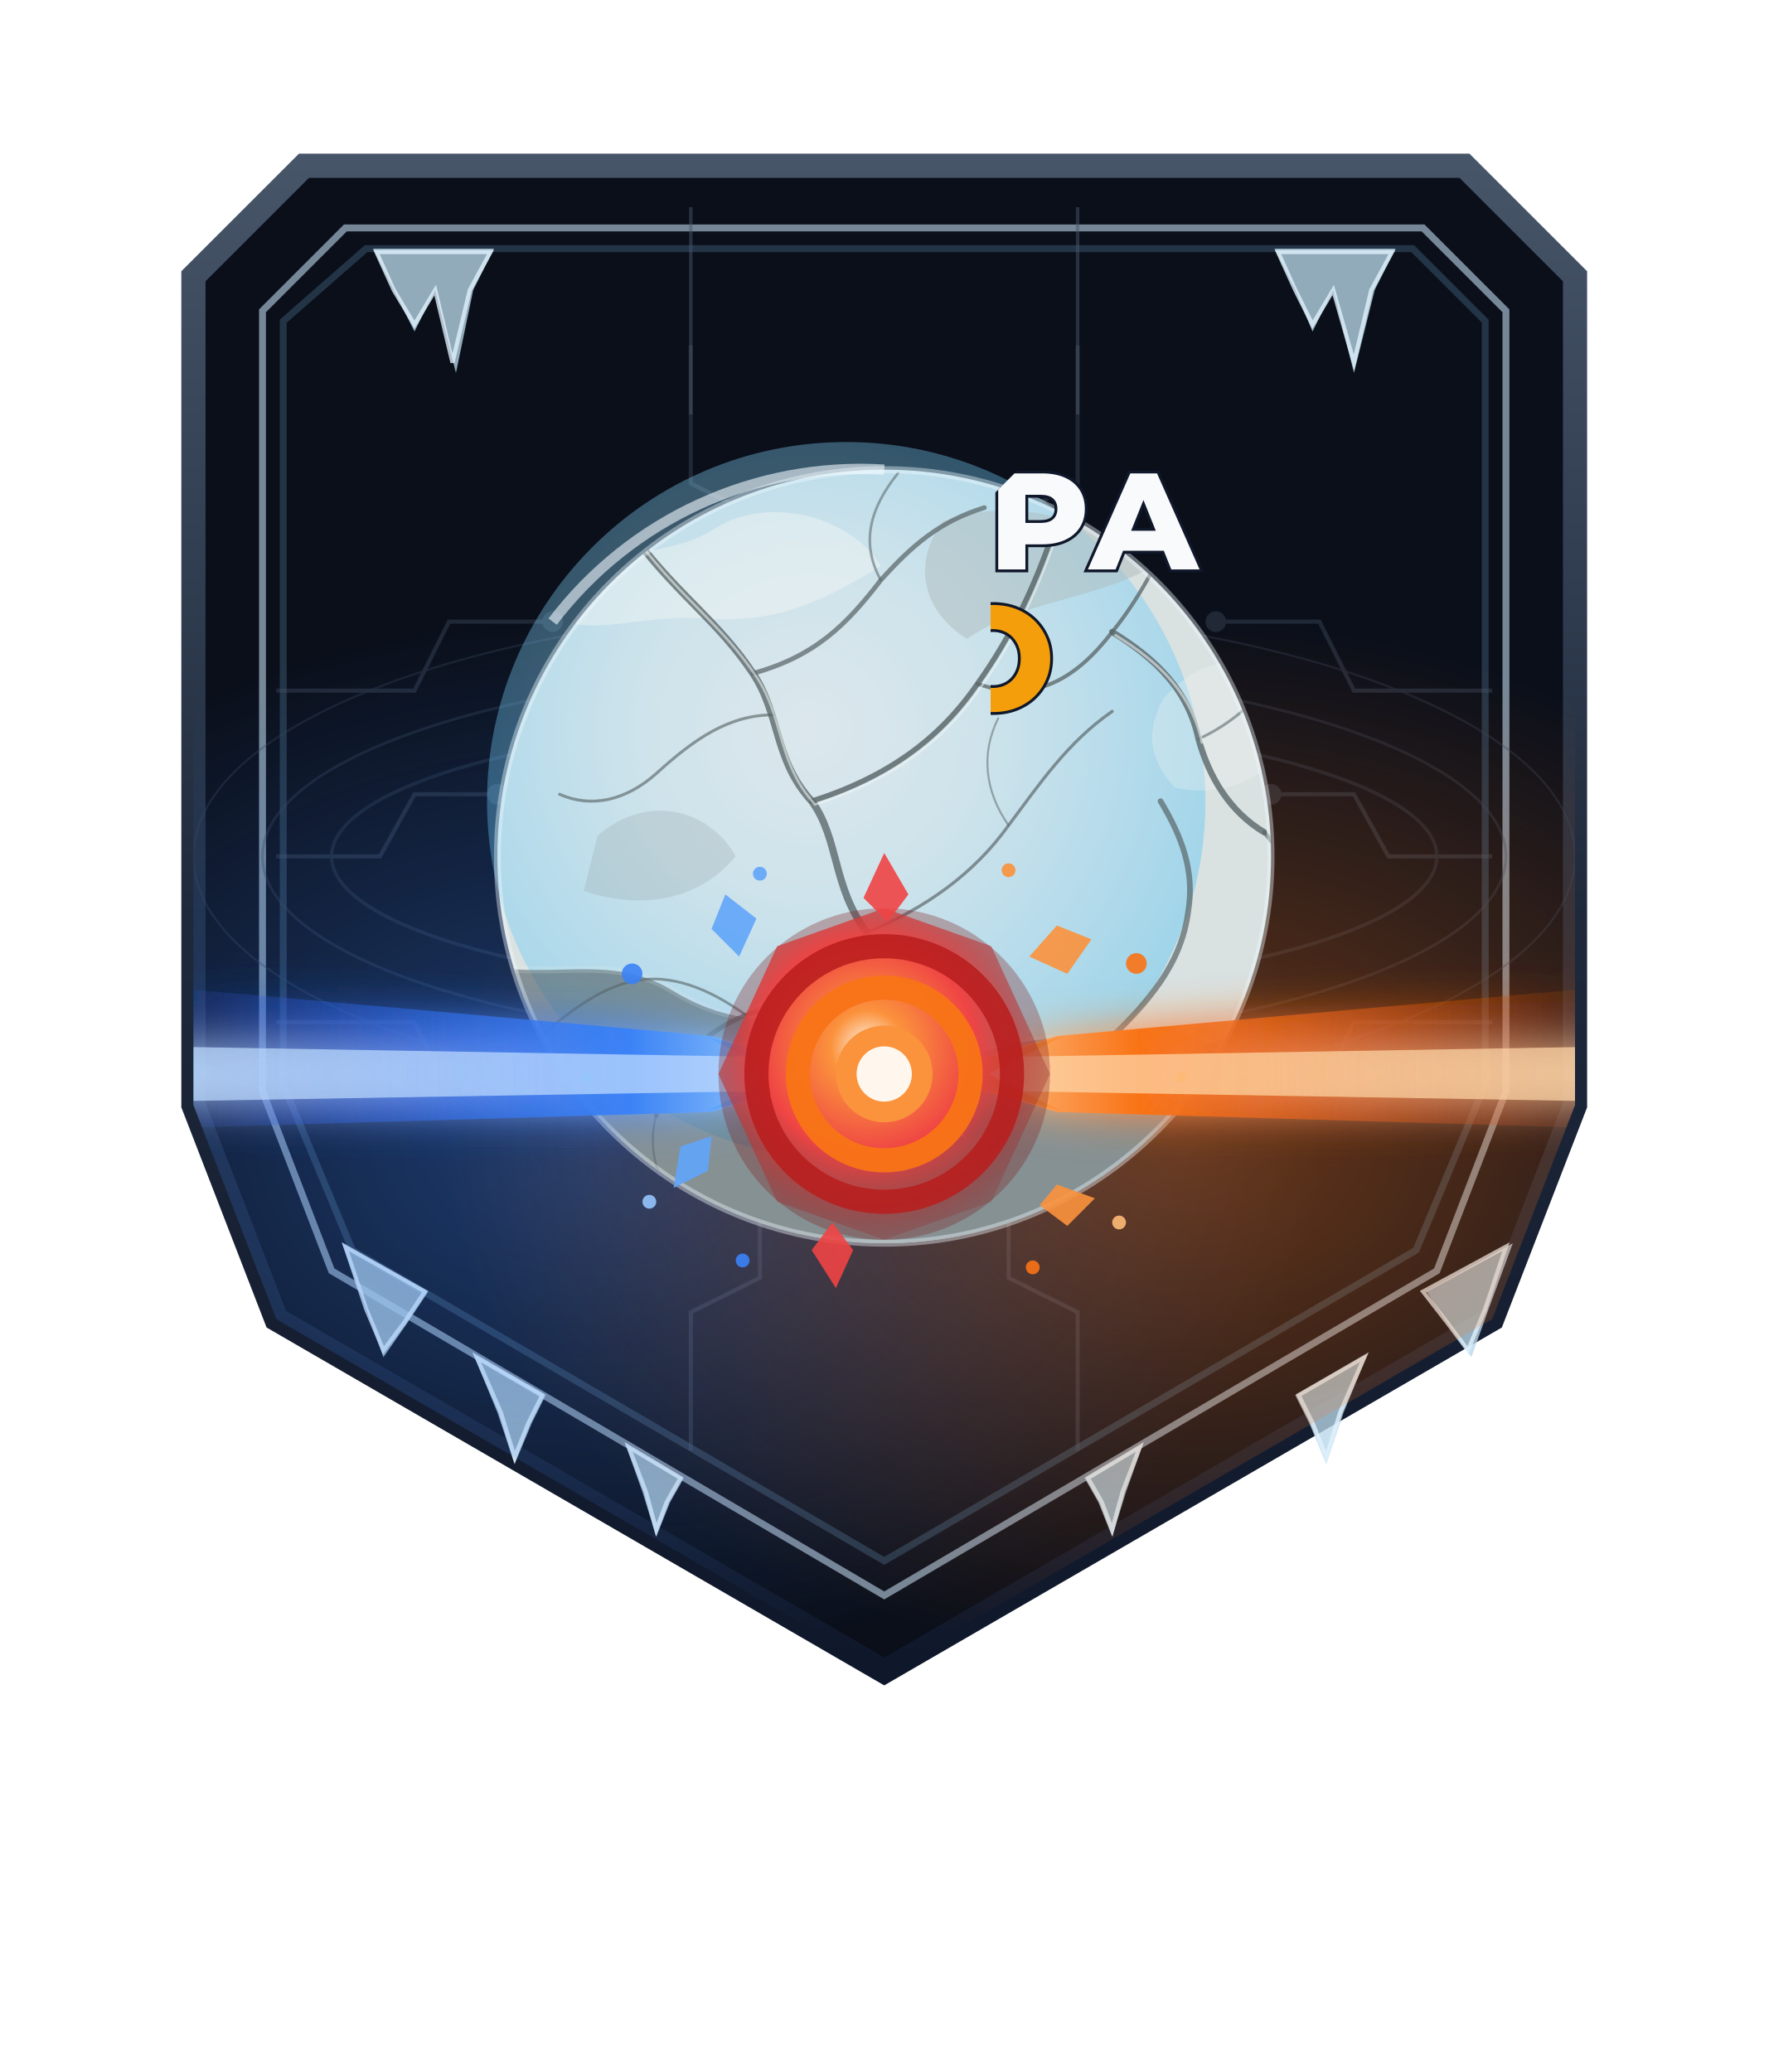
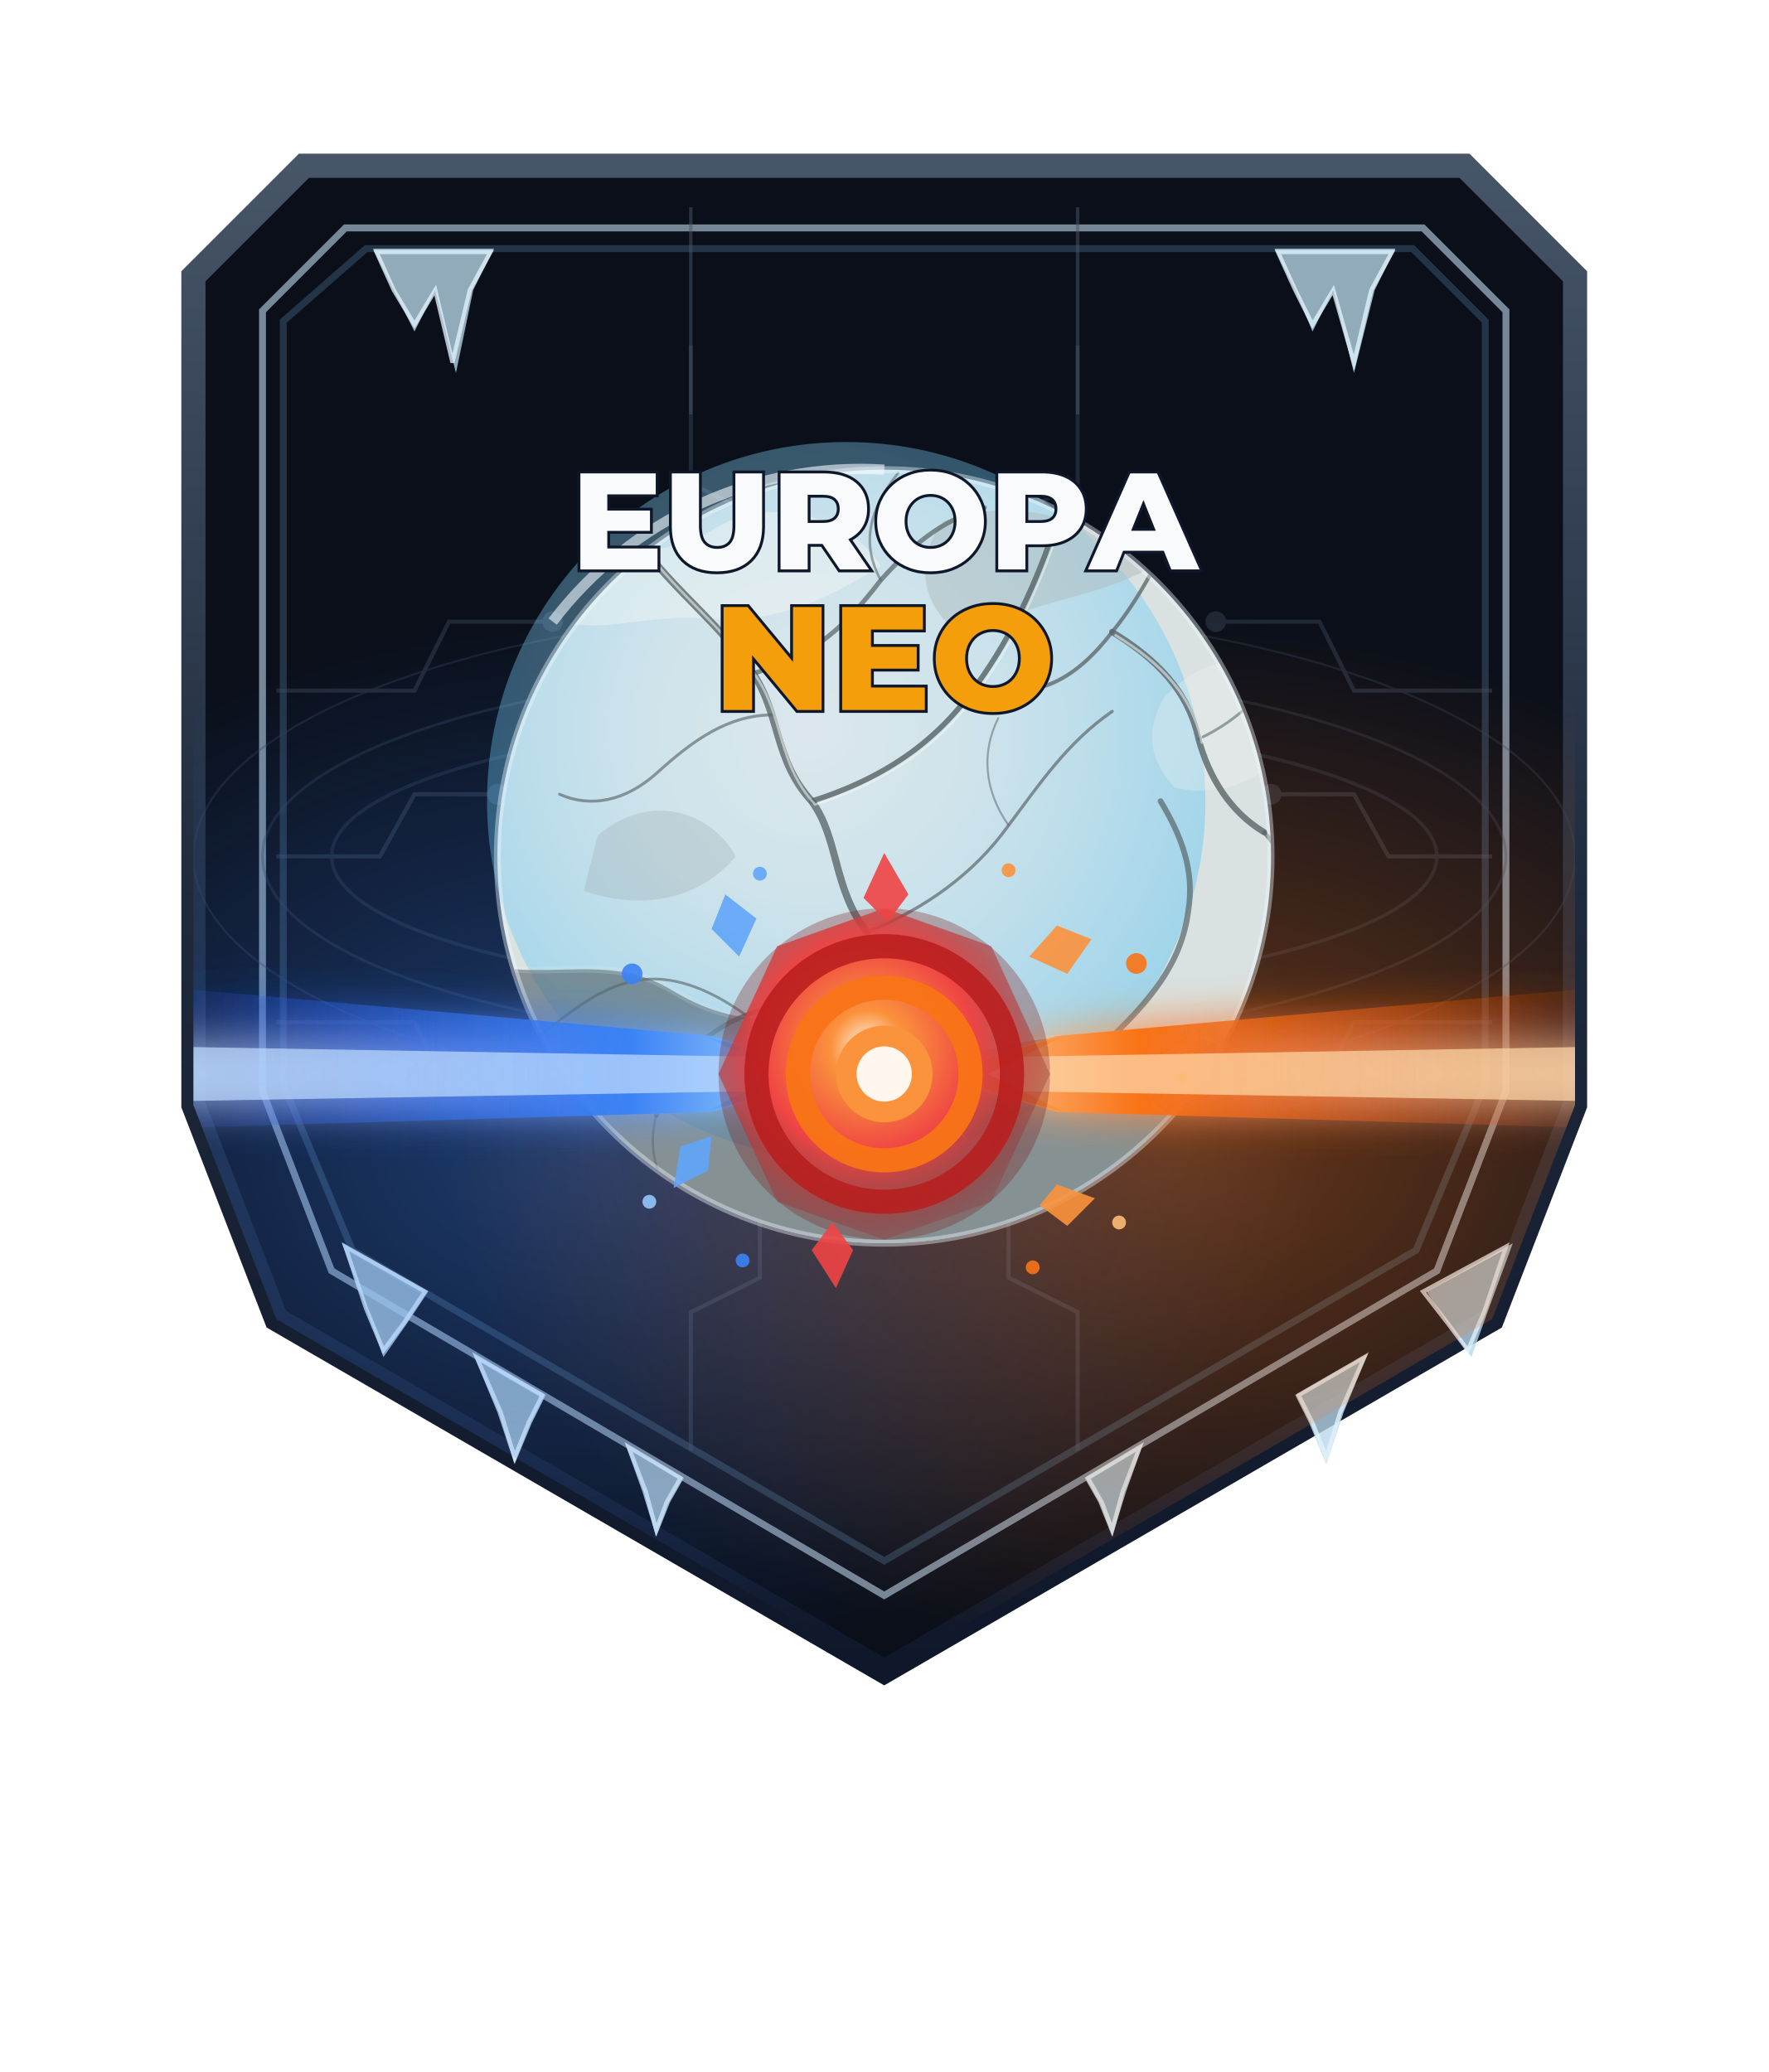
<svg xmlns="http://www.w3.org/2000/svg" viewBox="0 0 512 600" role="img" aria-labelledby="title description" version="1.1">
  <defs>
    <clipPath id="vertical-shield">
      <path d="M88 48 H424 L456 80 V320 L432 382 L256 484 L80 382 L56 320 V80 Z" />
    </clipPath>
    <clipPath id="vertical-moon">
      <circle cx="256" cy="248" r="112" />
    </clipPath>
    <linearGradient x1="0" y1="0" x2="1" y2="0" id="vertical-blue-beam">
      <stop offset="0%" stop-color="#1d4ed8" stop-opacity="0" />
      <stop offset="70%" stop-color="#3b82f6" />
      <stop offset="100%" stop-color="#bae6fd" />
    </linearGradient>
    <linearGradient x1="1" y1="0" x2="0" y2="0" id="vertical-orange-beam">
      <stop offset="0%" stop-color="#c2410c" stop-opacity="0" />
      <stop offset="70%" stop-color="#f97316" />
      <stop offset="100%" stop-color="#fed7aa" />
    </linearGradient>
    <radialGradient cx="45%" cy="42%" r="62%" id="vertical-collision-core">
      <stop offset="0%" stop-color="#fff7ed" />
      <stop offset="18%" stop-color="#fb923c" />
      <stop offset="52%" stop-color="#ef4444" />
      <stop offset="100%" stop-color="#7f1d1d" stop-opacity="0.1" />
    </radialGradient>
    <radialGradient cx="0.3" cy="0.5" r="0.5" id="vertical-blue-glow">
      <stop offset="0%" stop-color="#3b82f6" stop-opacity="0.4" />
      <stop offset="100%" stop-color="#3b82f6" stop-opacity="0" />
    </radialGradient>
    <radialGradient cx="0.7" cy="0.5" r="0.5" id="vertical-orange-glow">
      <stop offset="0%" stop-color="#f97316" stop-opacity="0.4" />
      <stop offset="100%" stop-color="#f97316" stop-opacity="0" />
    </radialGradient>
    <radialGradient cx="0.45" cy="0.4" r="0.6" id="vertical-moon-surface">
      <stop offset="0%" stop-color="#e0f2fe" />
      <stop offset="40%" stop-color="#bae6fd" />
      <stop offset="70%" stop-color="#7dd3fc" />
      <stop offset="100%" stop-color="#38bdf8" />
    </radialGradient>
    <linearGradient x1="0" y1="0" x2="0" y2="1" id="vertical-shield-border">
      <stop offset="0%" stop-color="#475569" />
      <stop offset="50%" stop-color="#1e293b" />
      <stop offset="100%" stop-color="#0f172a" />
    </linearGradient>
    <filter x="-20%" y="-20%" width="140%" height="140%" id="vertical-crack-glow">
      <feGaussianBlur in="SourceGraphic" stdDeviation="2" result="blur" />
      <feMerge>
        <feMergeNode in="blur" />
        <feMergeNode in="SourceGraphic" />
      </feMerge>
    </filter>
    <filter x="-0.033" y="-0.343" width="1.066" height="1.686" id="vertical-beam-glow">
      <feGaussianBlur in="SourceGraphic" stdDeviation="6" result="blur" />
      <feMerge>
        <feMergeNode in="blur" />
        <feMergeNode in="SourceGraphic" />
      </feMerge>
    </filter>
    <filter x="-5%" y="-20%" width="110%" height="140%" id="vertical-text-glow">
      <feGaussianBlur in="SourceGraphic" stdDeviation="1.5" result="blur" />
      <feMerge>
        <feMergeNode in="blur" />
        <feMergeNode in="SourceGraphic" />
      </feMerge>
    </filter>
  </defs>
  <g transform="translate(0, 0)">
    <path d="M88 48 H424 L456 80 V320 L432 382 L256 484 L80 382 L56 320 V80 Z" fill="#0a0f1a" stroke="none" />
    <path d="M88 48 H424 L456 80 V320 L432 382 L256 484 L80 382 L56 320 V80 Z" fill="none" stroke="url(#vertical-shield-border)" stroke-width="7" stroke-linejoin="miter" />
    <path d="M100 66 H412 L436 90 V316 L416 368 L256 462 L96 368 L76 316 V90 Z" fill="none" stroke="#9fb5c8" stroke-width="2" opacity="0.72" stroke-linejoin="miter" />
    <path d="M106 72 H409 L430 93 V314 L410 362 L256 452 L102 362 L82 314 V93 Z" fill="none" stroke="#26384a" stroke-width="2" opacity="0.9" stroke-linejoin="miter" />
    <g fill="#b9d7e8" opacity="0.78">
      <path d="M108 72 H143 L137 84 L132 108 L126 84 L120 96 L114 84 Z" />
      <path d="M369 72 H404 L398 84 L392 108 L386 84 L380 96 L375 84 Z" />
      <path d="M99 360 L124 374 L118 383 L111 393 L106 379 Z" />
      <path d="M137 392 L158 404 L154 412 L149 424 L144 409 Z" />
      <path d="M181 418 L198 428 L194 435 L190 445 L186 432 Z" />
      <path d="M413 374 L438 360 L431 379 L426 393 L419 383 Z" />
      <path d="M375 404 L396 392 L389 409 L384 424 L379 412 Z" />
      <path d="M314 428 L331 418 L326 432 L322 445 L318 435 Z" />
    </g>
    <g fill="none" stroke="#e0f2fe" stroke-width="1.2" opacity="0.78" stroke-linejoin="miter">
      <path d="M109 73 H142 L136 84 L131 105 L126 84 L120 94 L114 84 Z" />
      <path d="M370 73 H403 L397 84 L392 105 L386 84 L380 94 L375 84 Z" />
      <path d="M100 361 L123 374 L117 383 L111 391 L106 379 Z" />
      <path d="M138 393 L157 404 L153 412 L149 422 L145 409 Z" />
      <path d="M182 419 L197 428 L193 435 L190 443 L187 432 Z" />
      <path d="M412 374 L436 361 L430 379 L425 391 L419 383 Z" />
      <path d="M376 404 L395 393 L388 409 L384 422 L380 412 Z" />
      <path d="M315 428 L330 419 L325 432 L322 443 L319 435 Z" />
    </g>
    <g clip-path="url(#vertical-shield)" opacity="0.35">
      <ellipse cx="256" cy="248" rx="160" ry="40" fill="none" stroke="#334155" stroke-width="1" />
      <ellipse cx="256" cy="248" rx="180" ry="55" fill="none" stroke="#334155" stroke-width="0.8" />
      <ellipse cx="256" cy="248" rx="200" ry="72" fill="none" stroke="#334155" stroke-width="0.6" />
      <g stroke="#475569" stroke-width="1.2" fill="none">
        <path d="M80 200 L120 200 L130 180 L160 180" />
        <path d="M80 248 L110 248 L120 230 L144 230" />
        <path d="M80 296 L120 296 L130 316 L160 316" />
        <path d="M432 200 L392 200 L382 180 L352 180" />
        <path d="M432 248 L402 248 L392 230 L368 230" />
        <path d="M432 296 L392 296 L382 316 L352 316" />
        <path d="M200 100 L200 140 L220 150 L220 170" />
        <path d="M312 100 L312 140 L292 150 L292 170" />
        <path d="M200 420 L200 380 L220 370 L220 350" />
        <path d="M312 420 L312 380 L292 370 L292 350" />
      </g>
      <g fill="#475569">
        <circle cx="160" cy="180" r="3" />
        <circle cx="144" cy="230" r="3" />
        <circle cx="160" cy="316" r="3" />
        <circle cx="352" cy="180" r="3" />
        <circle cx="368" cy="230" r="3" />
        <circle cx="352" cy="316" r="3" />
        <circle cx="220" cy="170" r="3" />
        <circle cx="292" cy="170" r="3" />
        <circle cx="220" cy="350" r="3" />
        <circle cx="292" cy="350" r="3" />
      </g>
    </g>
    <g clip-path="url(#vertical-shield)">
      <rect x="44" y="180" width="424" height="300" fill="url(#vertical-blue-glow)" />
      <rect x="44" y="180" width="424" height="300" fill="url(#vertical-orange-glow)" />
    </g>
    <g clip-path="url(#vertical-shield)">
      <circle cx="256" cy="248" r="112" fill="#d9e1e1" />
      <circle cx="245" cy="232" r="104" fill="url(#vertical-moon-surface)" opacity="0.36" />
      <g clip-path="url(#vertical-moon)">
        <path d="M128 276 C155 287 174 274 195 287 C218 301 233 291 253 302 C276 315 297 294 319 303 C344 313 366 294 384 282 L392 380 L120 380 Z" fill="#526064" opacity="0.62" />
        <path d="M128 276 C155 287 174 274 195 287 C218 301 233 291 253 302 C276 315 297 294 319 303 C344 313 366 294 384 282" fill="none" stroke="#eef3f1" stroke-width="2" opacity="0.16" />
        <path d="M151 174 C170 157 192 163 207 153 C223 143 247 150 255 164 C238 174 225 181 202 179 C181 178 168 187 151 174 Z" fill="#f5f8f5" opacity="0.42" />
        <path d="M273 151 C294 143 320 151 332 165 C315 174 296 174 280 185 C267 177 264 163 273 151 Z" fill="#aebbbb" opacity="0.48" />
        <path d="M337 202 C354 184 370 192 380 210 C369 223 357 232 340 228 C332 219 332 211 337 202 Z" fill="#f1f5f2" opacity="0.3" />
        <path d="M173 242 C188 229 206 235 213 248 C203 260 187 264 169 258 Z" fill="#9ca9aa" opacity="0.3" />
        <g fill="none" stroke="#596568" stroke-linecap="round" stroke-linejoin="round">
          <path d="M184 156 C197 173 208 180 218 195 C226 207 224 220 235 232 C243 243 241 257 251 270" stroke-width="2.1" opacity="0.78" />
          <path d="M218 195 C236 190 245 181 255 168 C264 158 272 151 285 147" stroke-width="1.35" opacity="0.72" />
          <path d="M224 207 C211 207 201 214 190 224 C181 232 171 234 162 230" stroke-width="0.85" opacity="0.64" />
          <path d="M235 232 C257 225 272 214 283 198 C293 184 300 169 306 151" stroke-width="1.55" opacity="0.82" />
          <path d="M255 168 C249 157 252 147 260 137" stroke-width="0.75" opacity="0.56" />
          <path d="M283 198 C300 204 312 196 322 183 C331 172 337 159 343 146" stroke-width="1.1" opacity="0.76" />
          <path d="M306 151 C317 145 327 140 332 130" stroke-width="0.72" opacity="0.55" />
          <path d="M322 183 C335 191 344 200 347 214 C350 225 356 235 366 241" stroke-width="1.8" opacity="0.8" />
          <path d="M347 214 C360 208 369 198 374 186" stroke-width="0.8" opacity="0.58" />
          <path d="M366 241 C375 251 376 264 373 277 C370 289 374 300 382 308" stroke-width="1.25" opacity="0.72" />
          <path d="M251 270 C268 263 282 253 292 239 C301 227 309 215 322 206" stroke-width="0.9" opacity="0.68" />
          <path d="M292 239 C285 229 284 218 289 208" stroke-width="0.58" opacity="0.52" />
          <path d="M251 270 C243 282 230 289 216 294 C203 299 193 310 190 323" stroke-width="1.4" opacity="0.72" />
          <path d="M216 294 C205 286 194 282 184 284 C173 286 164 294 155 301" stroke-width="0.78" opacity="0.62" />
          <path d="M190 323 C187 334 191 345 200 352" stroke-width="0.62" opacity="0.52" />
          <path d="M319 303 C333 290 342 279 344 264 C346 252 342 242 336 232" stroke-width="1.65" opacity="0.7" />
        </g>
        <g fill="none" stroke="#f4f8f6" stroke-linecap="round" opacity="0.54">
          <path d="M185 157 C198 174 209 181 219 196 C227 208 225 221 236 233" stroke-width="0.7" />
          <path d="M236 233 C258 226 273 215 284 199 C294 185 301 170 307 152" stroke-width="0.55" />
          <path d="M323 184 C336 192 345 201 348 215" stroke-width="0.8" />
        </g>
      </g>
      <circle cx="256" cy="248" r="112" fill="none" stroke="#f0f9ff" stroke-width="2" opacity="0.4" />
      <path d="M160 180 A112 112 0 0 1 256 136" fill="none" stroke="#f0f9ff" stroke-width="3" opacity="0.6" />
    </g>
    <g clip-path="url(#vertical-shield)">
      <g filter="url(#vertical-beam-glow)">
        <path d="M38 285 L38 327 L206 322 L244 311 L206 300 Z" fill="url(#vertical-blue-beam)" />
        <path d="M474 285 L474 327 L306 322 L268 311 L306 300 Z" fill="url(#vertical-orange-beam)" />
        <path d="M44 303 L218 306 L244 311 L218 316 L44 319 Z" fill="#bfdbfe" opacity="0.72" />
        <path d="M468 303 L294 306 L268 311 L294 316 L468 319 Z" fill="#fed7aa" opacity="0.72" />
      </g>
      <path d="M204 300 L244 311 L204 322 L226 311 Z" fill="#60a5fa" />
      <path d="M308 300 L268 311 L308 322 L286 311 Z" fill="#fb923c" />
      <path d="M232 292 L256 311 L232 330 L246 311 Z" fill="#93c5fd" opacity="0.8" />
      <path d="M280 292 L256 311 L280 330 L266 311 Z" fill="#fdba74" opacity="0.8" />
      <circle cx="256" cy="311" r="48" fill="#7f1d1d" opacity="0.32" />
      <path d="M256 263 L287 274 L304 311 L287 348 L256 359 L225 348 L208 311 L225 274 Z" fill="url(#vertical-collision-core)" />
      <circle cx="256" cy="311" r="37" fill="none" stroke="#b91c1c" stroke-width="7" opacity="0.85" />
      <circle cx="256" cy="311" r="25" fill="none" stroke="#f97316" stroke-width="7" opacity="0.95" />
      <circle cx="256" cy="311" r="14" fill="#fb923c" />
      <circle cx="256" cy="311" r="8" fill="#fff7ed" />
      <g opacity="0.9">
        <path d="M214 277 l-8 -8 4 -10 9 7z M205 339 l-10 5 2 -12 9 -3z" fill="#60a5fa" />
        <path d="M298 277 l8 -9 10 4 -7 10z M306 343 l11 4 -8 8 -8 -6z" fill="#fb923c" />
        <path d="M250 260 l6 -13 7 12 -6 8z M247 362 l-5 11 -7 -11 6 -8z" fill="#ef4444" />
        <circle cx="183" cy="282" r="3" fill="#3b82f6" />
        <circle cx="188" cy="348" r="2" fill="#93c5fd" />
        <circle cx="329" cy="279" r="3" fill="#f97316" />
        <circle cx="324" cy="354" r="2" fill="#fdba74" />
        <circle cx="220" cy="253" r="2" fill="#60a5fa" />
        <circle cx="292" cy="252" r="2" fill="#fb923c" />
        <circle cx="215" cy="365" r="2" fill="#3b82f6" />
        <circle cx="299" cy="367" r="2" fill="#f97316" />
        <circle cx="170" cy="312" r="1.5" fill="#93c5fd" />
        <circle cx="342" cy="312" r="1.5" fill="#fdba74" />
      </g>
    </g>
    <g clip-path="url(#vertical-shield)" opacity="0.5">
      <line x1="200" y1="60" x2="200" y2="120" stroke="#475569" stroke-width="1" />
      <line x1="312" y1="60" x2="312" y2="120" stroke="#475569" stroke-width="1" />
    </g>
  </g>
-   <g id="wordmark" clip-path="url(#vertical-shield)" transform="translate(256 100) scale(.55)">
+   <g id="wordmark" transform="translate(256 100) scale(.55)">
    <g transform="translate(0 118)" fill="#f9fafb" stroke="#0f172a" stroke-width="3" paint-order="stroke fill">
      <path d="M-159.942 0.0V-50.58H-120.273V-39.525H-145.78V-11.055H-119.333V0.0ZM-146.791 -20.304V-30.998H-123.307V-20.304Z" />
      <path d="M-88.046 1.012Q-99.246 1.012 -105.532 -5.13Q-111.818 -11.272 -111.818 -22.544V-50.58H-97.511V-22.978Q-97.511 -16.475 -94.946 -13.657Q-92.381 -10.839 -87.901 -10.839Q-83.421 -10.839 -80.892 -13.657Q-78.363 -16.475 -78.363 -22.978V-50.58H-64.273V-22.544Q-64.273 -11.272 -70.559 -5.13Q-76.846 1.012 -88.046 1.012Z" />
      <path d="M-54.591 0.0V-50.58H-31.974Q-20.919 -50.58 -14.957 -45.558Q-8.996 -40.536 -8.996 -31.866Q-8.996 -26.157 -11.742 -22.002Q-14.488 -17.848 -19.51 -15.644Q-24.531 -13.44 -31.468 -13.44H-46.642L-40.284 -19.437V0.0ZM-23.303 0.0 -35.876 -18.426H-20.63L-7.984 0.0ZM-40.284 -17.92 -46.642 -24.495H-32.335Q-27.855 -24.495 -25.651 -26.446Q-23.448 -28.397 -23.448 -31.866Q-23.448 -35.406 -25.651 -37.357Q-27.855 -39.308 -32.335 -39.308H-46.642L-40.284 -45.884Z" />
      <path d="M24.387 1.012Q18.317 1.012 13.187 -0.939Q8.057 -2.89 4.263 -6.467Q0.47 -10.044 -1.626 -14.813Q-3.721 -19.582 -3.721 -25.29Q-3.721 -30.998 -1.626 -35.767Q0.47 -40.536 4.263 -44.113Q8.057 -47.69 13.187 -49.641Q18.317 -51.592 24.387 -51.592Q30.529 -51.592 35.623 -49.641Q40.717 -47.69 44.474 -44.113Q48.232 -40.536 50.363 -35.767Q52.495 -30.998 52.495 -25.29Q52.495 -19.582 50.363 -14.777Q48.232 -9.972 44.474 -6.431Q40.717 -2.89 35.623 -0.939Q30.529 1.012 24.387 1.012ZM24.387 -10.839Q27.277 -10.839 29.77 -11.85Q32.263 -12.862 34.106 -14.777Q35.948 -16.691 36.996 -19.365Q38.044 -22.039 38.044 -25.29Q38.044 -28.614 36.996 -31.251Q35.948 -33.889 34.106 -35.804Q32.263 -37.718 29.77 -38.73Q27.277 -39.742 24.387 -39.742Q21.497 -39.742 19.004 -38.73Q16.511 -37.718 14.668 -35.804Q12.826 -33.889 11.778 -31.251Q10.73 -28.614 10.73 -25.29Q10.73 -22.039 11.778 -19.365Q12.826 -16.691 14.668 -14.777Q16.511 -12.862 19.004 -11.85Q21.497 -10.839 24.387 -10.839Z" />
      <path d="M60.01 0.0V-50.58H83.132Q90.069 -50.58 95.091 -48.34Q100.113 -46.1 102.859 -41.873Q105.604 -37.646 105.604 -31.866Q105.604 -26.157 102.859 -21.966Q100.113 -17.775 95.091 -15.499Q90.069 -13.223 83.132 -13.223H67.958L74.317 -19.437V0.0ZM74.317 -17.92 67.958 -24.495H82.265Q86.745 -24.495 88.949 -26.446Q91.153 -28.397 91.153 -31.866Q91.153 -35.406 88.949 -37.357Q86.745 -39.308 82.265 -39.308H67.958L74.317 -45.884Z" />
      <path d="M107.194 0.0 129.522 -50.58H143.612L166.012 0.0H151.127L133.64 -43.571H139.276L121.79 0.0ZM119.406 -9.827 123.091 -20.377H147.803L151.488 -9.827Z" />
    </g>
    <g transform="translate(0 192)" fill="#f59e0b" stroke="#0f172a" stroke-width="3" paint-order="stroke fill">
      <path d="M-84.578 0.0V-54.217H-71.954L-42.057 -18.124H-48.021V-54.217H-32.995V0.0H-45.62L-75.516 -36.093H-69.552V0.0Z" />
      <path d="M-22.151 0.0V-54.217H20.37V-42.367H-6.971V-11.85H21.377V0.0ZM-8.055 -21.764V-33.227H17.117V-21.764Z" />
      <path d="M57.238 1.084Q50.731 1.084 45.232 -1.007Q39.733 -3.098 35.667 -6.932Q31.601 -10.766 29.355 -15.878Q27.108 -20.99 27.108 -27.108Q27.108 -33.227 29.355 -38.339Q31.601 -43.451 35.667 -47.285Q39.733 -51.119 45.232 -53.21Q50.731 -55.301 57.238 -55.301Q63.821 -55.301 69.281 -53.21Q74.742 -51.119 78.769 -47.285Q82.797 -43.451 85.082 -38.339Q87.367 -33.227 87.367 -27.108Q87.367 -20.99 85.082 -15.839Q82.797 -10.688 78.769 -6.893Q74.742 -3.098 69.281 -1.007Q63.821 1.084 57.238 1.084ZM57.238 -11.618Q60.336 -11.618 63.008 -12.702Q65.68 -13.787 67.655 -15.839Q69.63 -17.892 70.753 -20.757Q71.876 -23.623 71.876 -27.108Q71.876 -30.671 70.753 -33.498Q69.63 -36.325 67.655 -38.378Q65.68 -40.43 63.008 -41.515Q60.336 -42.599 57.238 -42.599Q54.139 -42.599 51.467 -41.515Q48.795 -40.43 46.82 -38.378Q44.845 -36.325 43.722 -33.498Q42.599 -30.671 42.599 -27.108Q42.599 -23.623 43.722 -20.757Q44.845 -17.892 46.82 -15.839Q48.795 -13.787 51.467 -12.702Q54.139 -11.618 57.238 -11.618Z" />
    </g>
  </g>
</svg>
